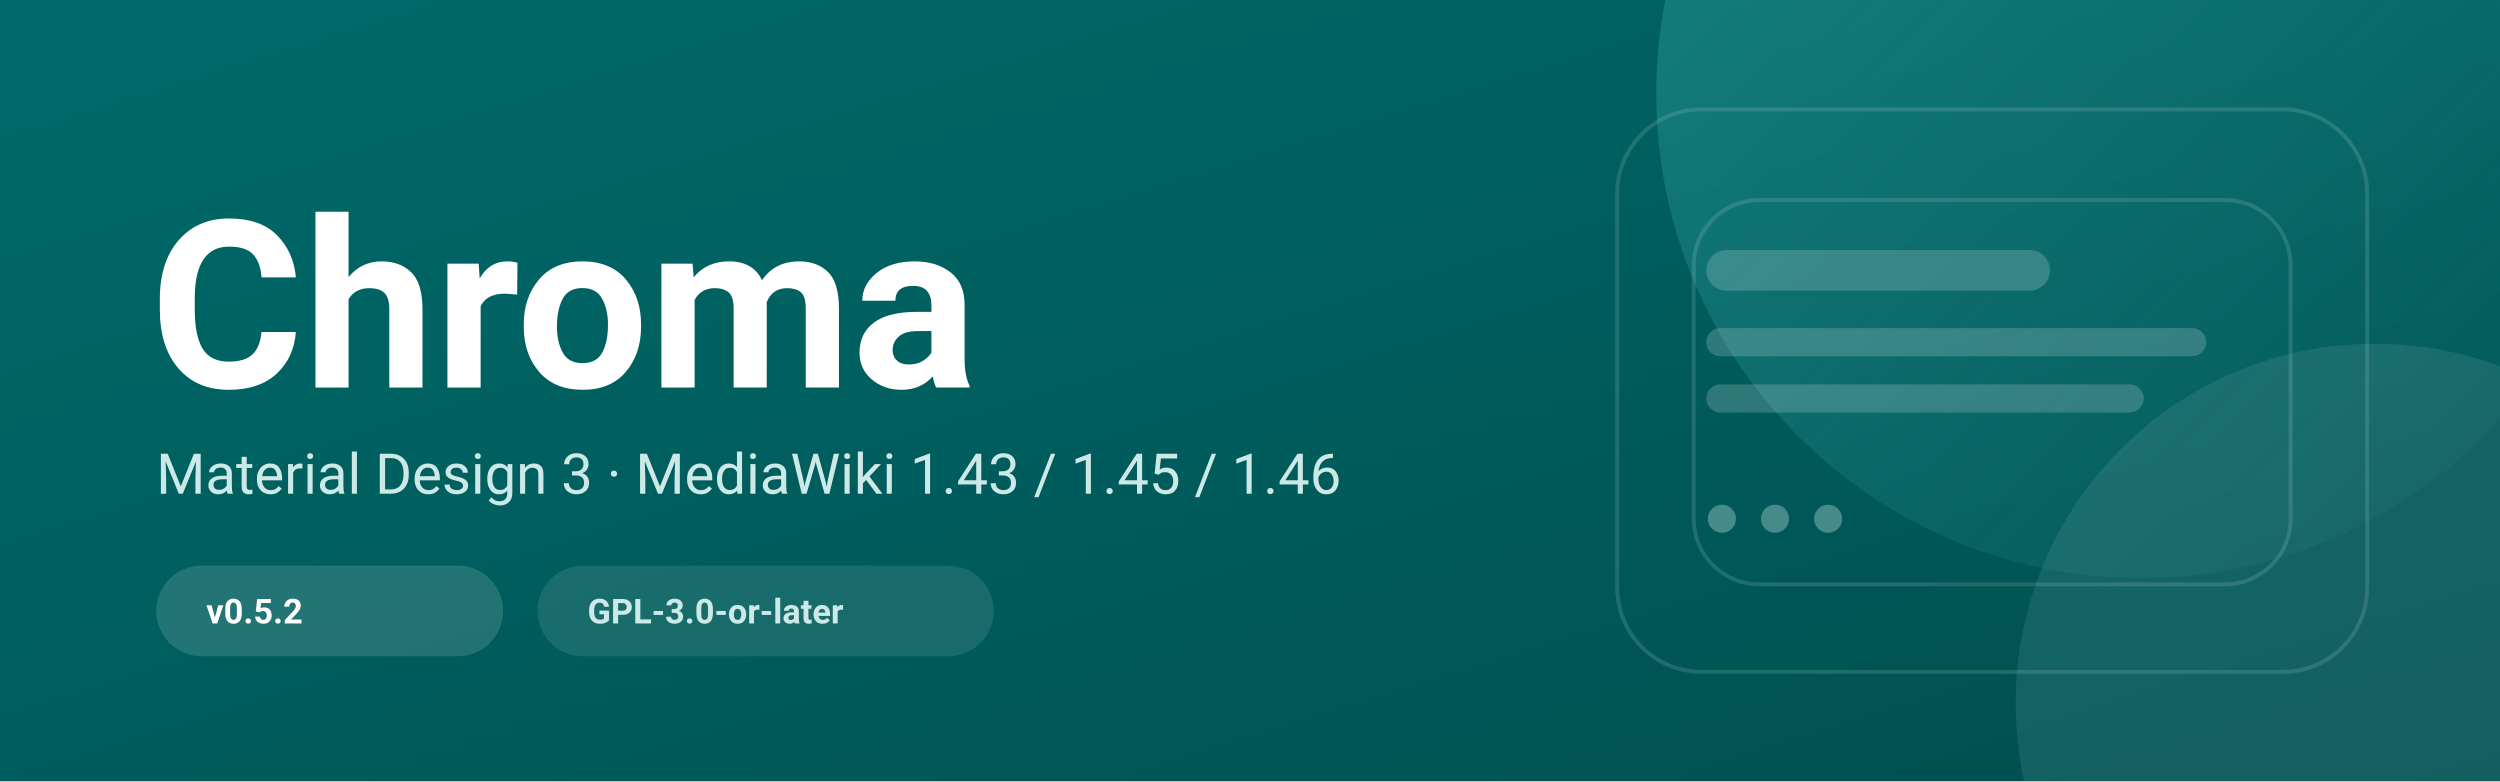
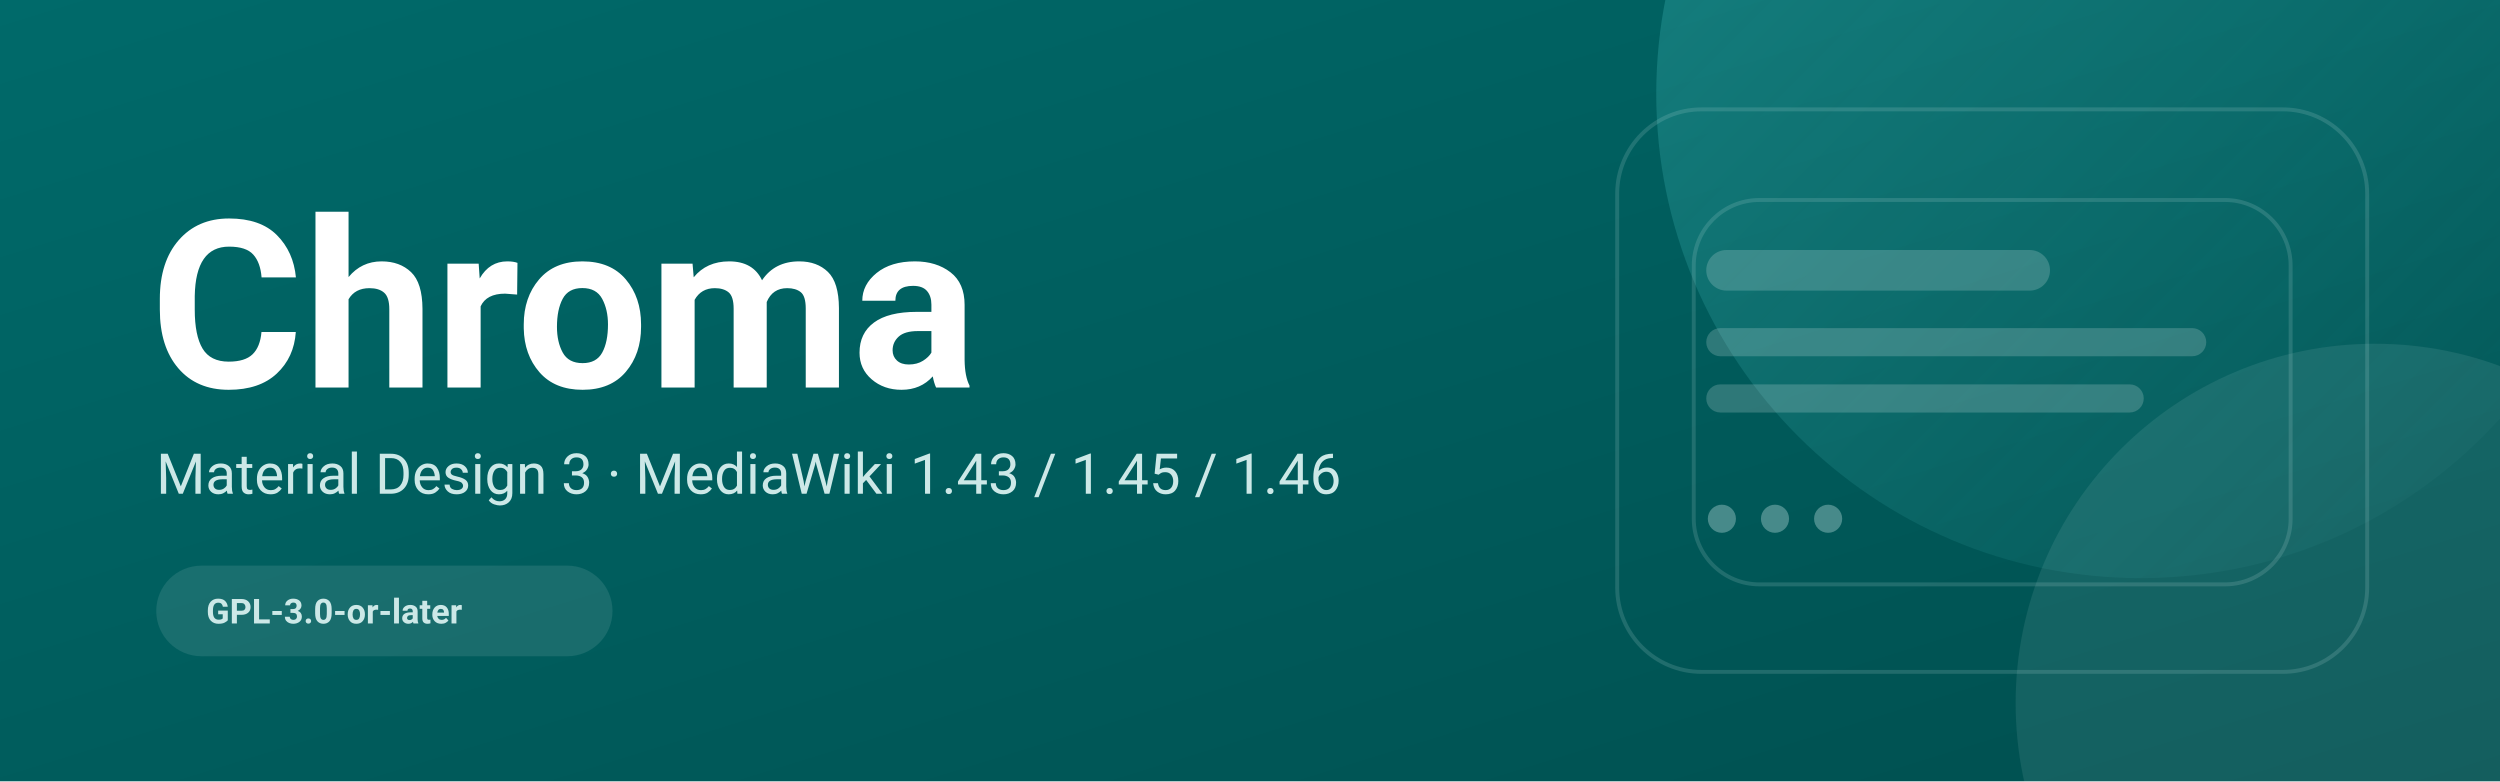
<svg xmlns="http://www.w3.org/2000/svg" width="1600" height="500" viewBox="0 0 1600 500" role="img" aria-label="Chroma — a Material Design 3 inspired MediaWiki skin">
  <defs>
    <linearGradient id="bg" x1="0" y1="0" x2="1" y2="1">
      <stop offset="0" stop-color="#006a6a" />
      <stop offset="1" stop-color="#004f4f" />
    </linearGradient>
    <linearGradient id="glow" x1="0" y1="0" x2="1" y2="1">
      <stop offset="0" stop-color="#6ff7f6" stop-opacity=".22" />
      <stop offset="1" stop-color="#6ff7f6" stop-opacity="0" />
    </linearGradient>
  </defs>
  <rect width="1600" height="500" fill="url(#bg)" />
  <circle cx="1370" cy="60" r="310" fill="url(#glow)" />
  <circle cx="1520" cy="450" r="230" fill="#cce8e7" opacity=".10" />
  <g opacity=".16" fill="none" stroke="#cce8e7" stroke-width="2.5">
    <rect x="1035" y="70" width="480" height="360" rx="54" />
    <rect x="1084" y="128" width="382" height="246" rx="42" />
  </g>
  <g opacity=".35" fill="#cce8e7">
    <circle cx="1102" cy="332" r="9" />
    <circle cx="1136" cy="332" r="9" />
    <circle cx="1170" cy="332" r="9" />
  </g>
  <g opacity=".18" fill="#ffffff">
    <rect x="1092" y="160" width="220" height="26" rx="13" />
    <rect x="1092" y="210" width="320" height="18" rx="9" />
    <rect x="1092" y="246" width="280" height="18" rx="9" />
  </g>
  <text x="96" y="248" font-family="Roboto, 'Segoe UI', Arial, sans-serif" font-size="150" font-weight="700" fill="#ffffff">Chroma</text>
  <text x="100" y="316" font-family="Roboto, 'Segoe UI', Arial, sans-serif" font-size="36" fill="#cce8e7">Material Design 3 · MediaWiki 1.43 / 1.45 / 1.46</text>
  <g font-family="Roboto, 'Segoe UI', Arial, sans-serif" font-size="22" font-weight="600">
-     <rect x="100" y="362" width="222" height="58" rx="29" fill="#ffffff" opacity=".14" />
-     <text x="132" y="399" fill="#ffffff">v0.5.2</text>
-     <rect x="344" y="362" width="292" height="58" rx="29" fill="#ffffff" opacity=".10" />
-     <text x="376" y="399" fill="#cce8e7">GPL-3.0-or-later</text>
+     <rect x="100" y="362" width="292" height="58" rx="29" fill="#ffffff" opacity=".10" />
+     <text x="132" y="399" fill="#cce8e7">GPL-3.0-or-later</text>
  </g>
</svg>
